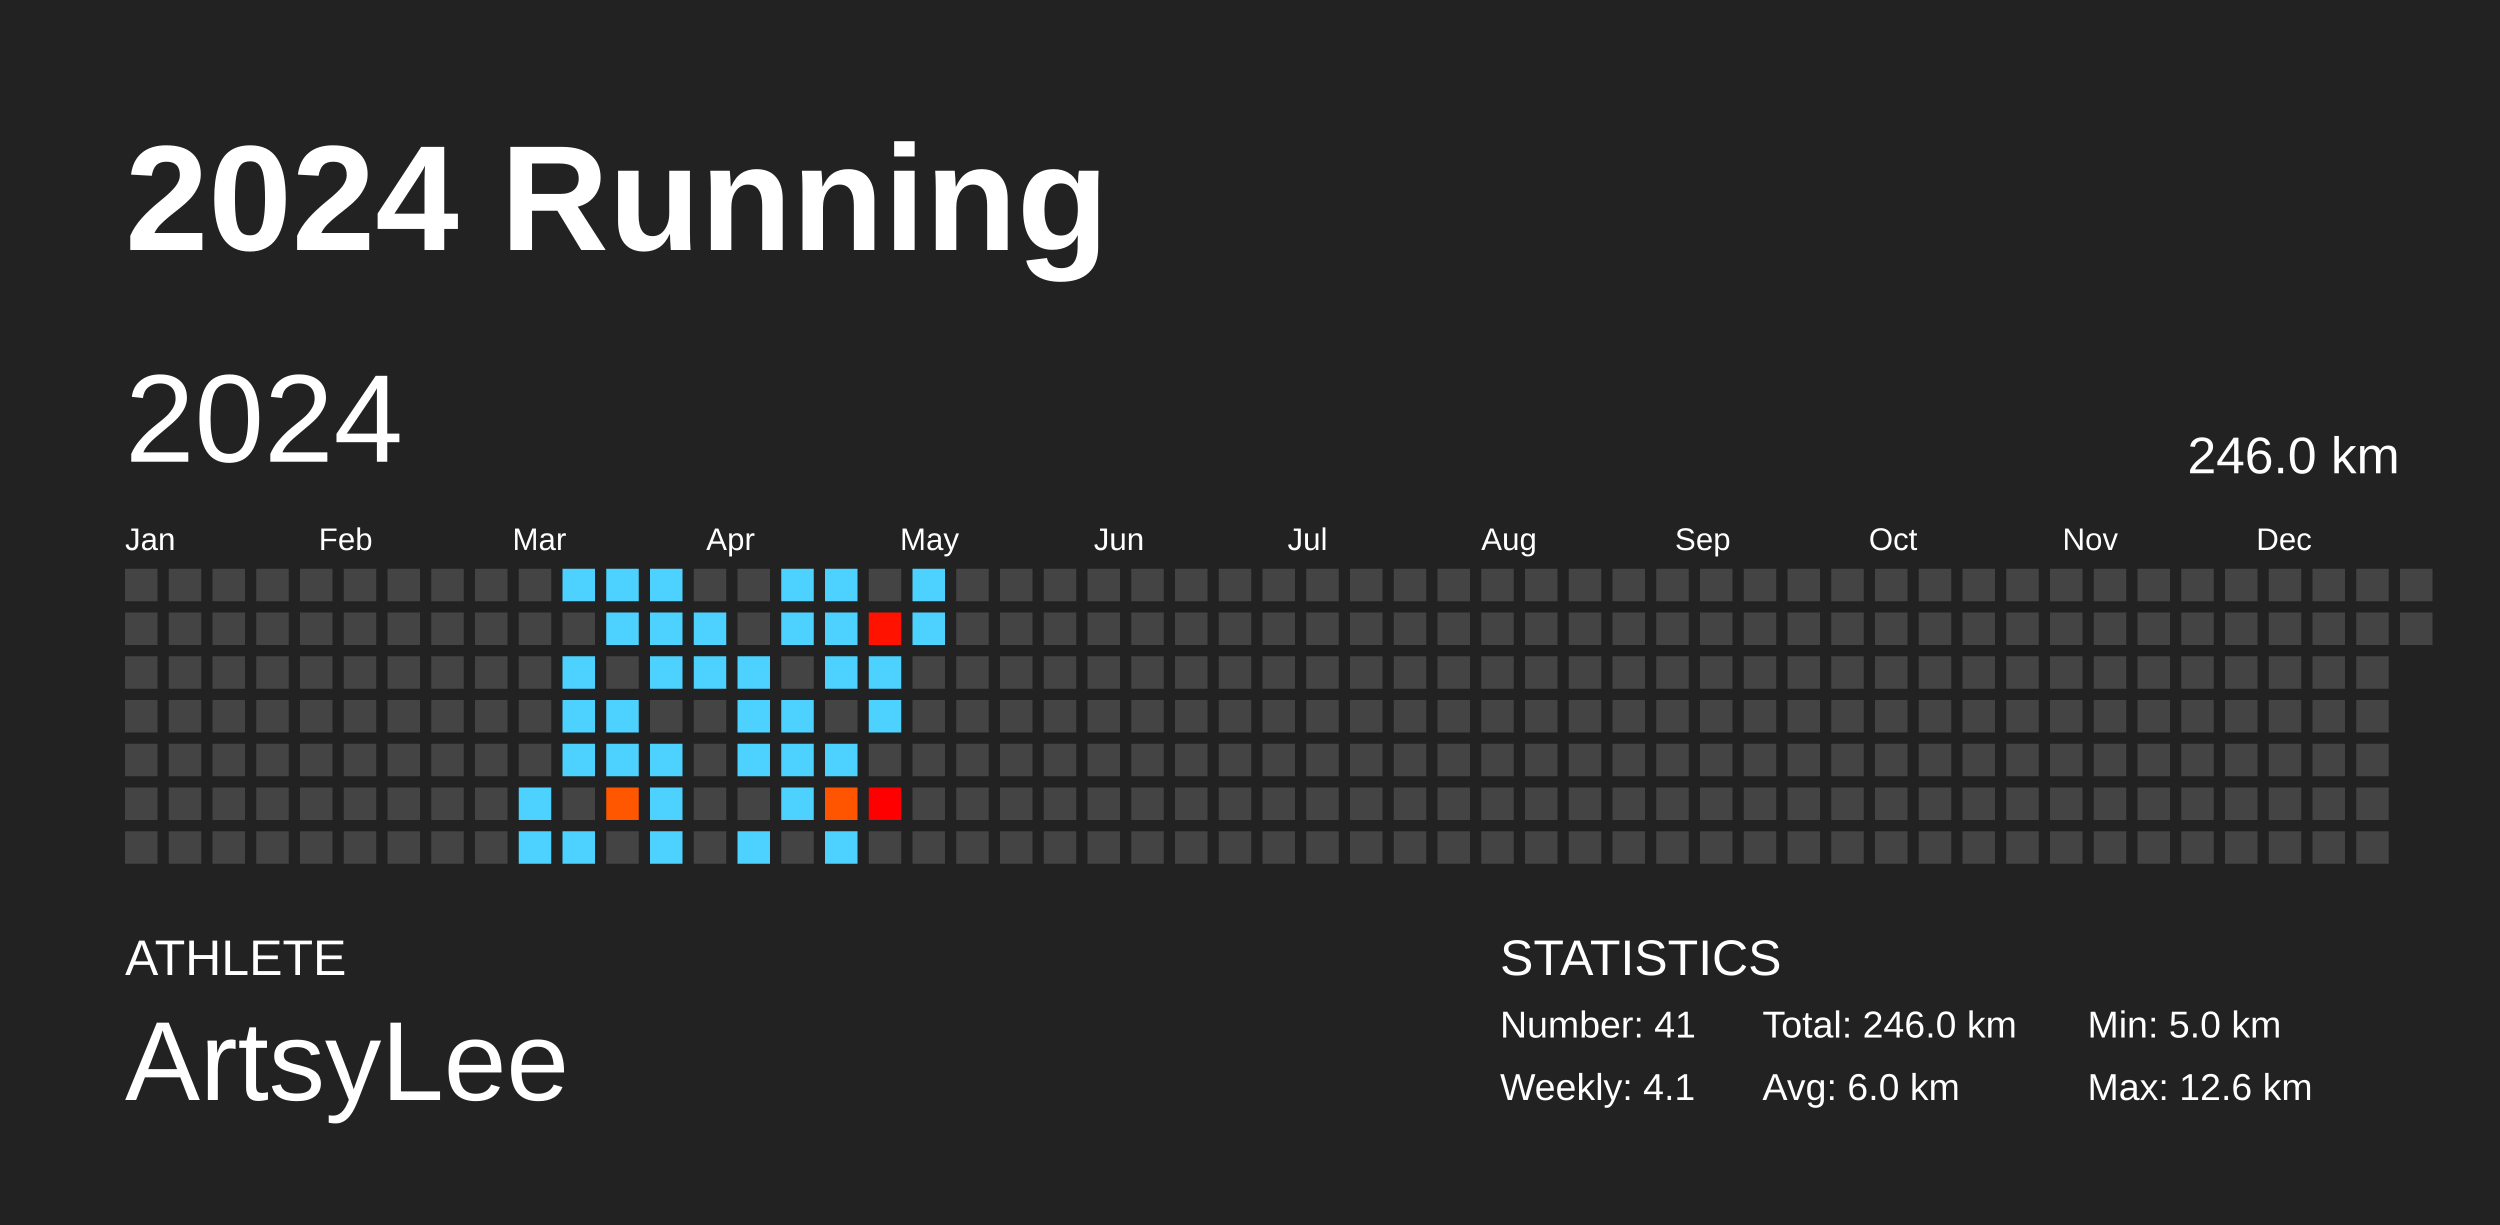
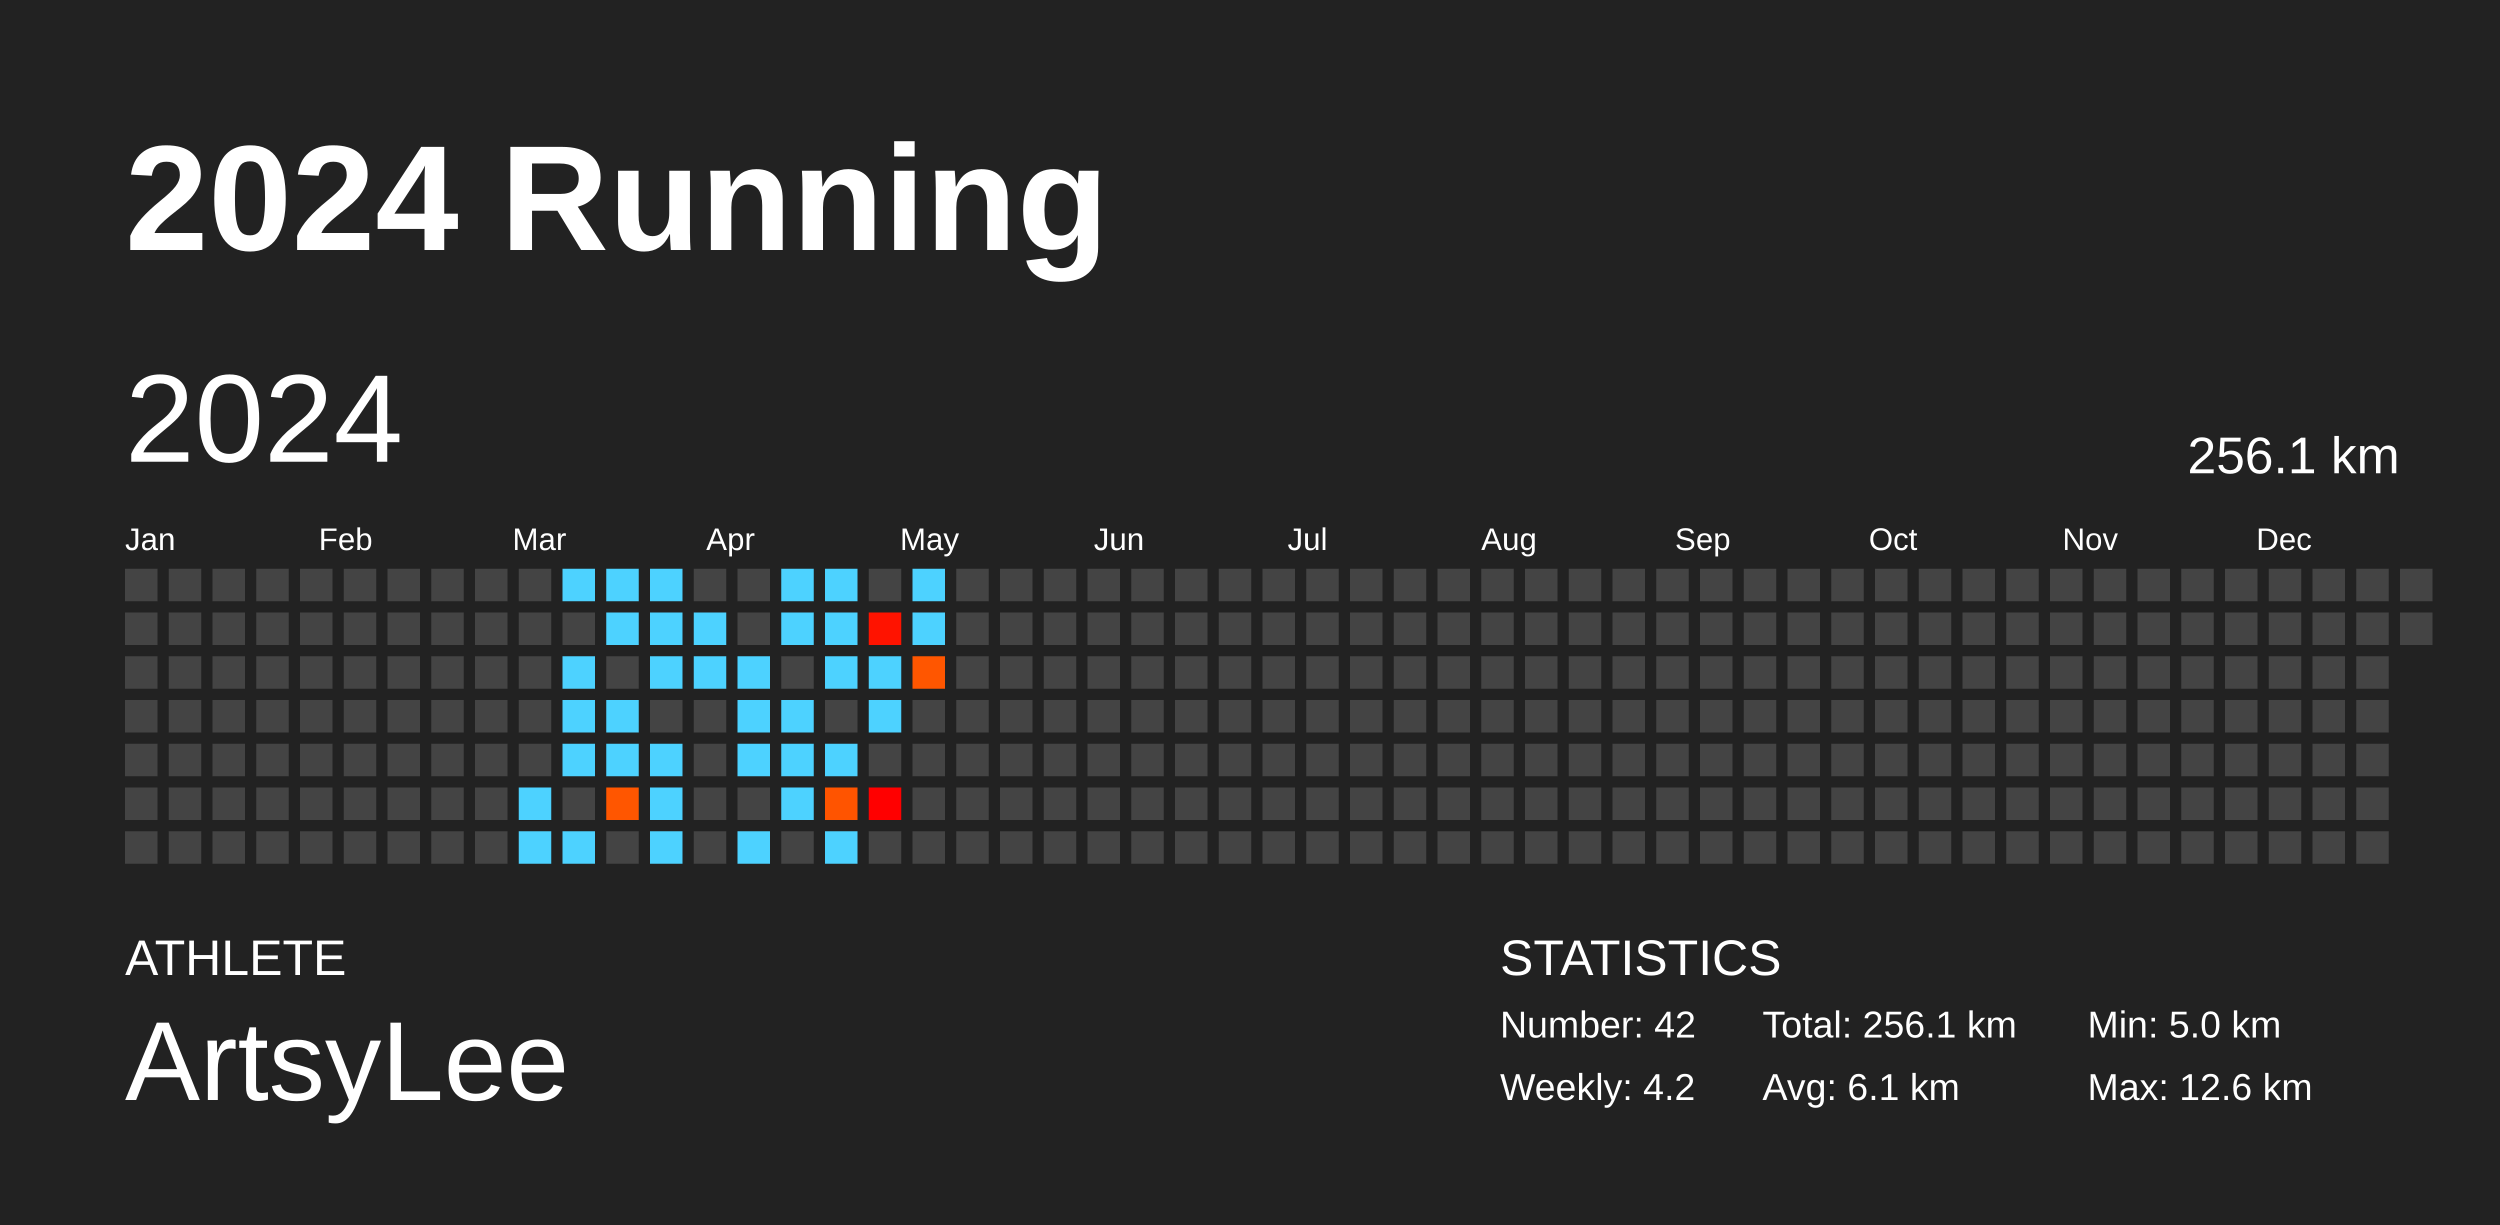
<svg xmlns="http://www.w3.org/2000/svg" baseProfile="full" height="98mm" version="1.1" viewBox="0,0,200,98" width="200mm">
  <defs />
  <rect fill="#222222" height="98" width="200" x="0" y="0" />
  <text fill="#FFFFFF" style="font-size:12px; font-family:Arial; font-weight:bold;" x="10" y="20">2024 Running</text>
  <text fill="#FFFFFF" style="font-size:4px; font-family:Arial" x="10" y="78">ATHLETE</text>
  <text fill="#FFFFFF" style="font-size:9px; font-family:Arial" x="10" y="88">ArtsyLee</text>
  <text fill="#FFFFFF" style="font-size:4px; font-family:Arial" x="120" y="78">STATISTICS</text>
-   <text fill="#FFFFFF" style="font-size:3px; font-family:Arial" x="120" y="83">Number: 41</text>
-   <text fill="#FFFFFF" style="font-size:3px; font-family:Arial" x="120" y="88">Weekly: 4.1</text>
-   <text fill="#FFFFFF" style="font-size:3px; font-family:Arial" x="141" y="83">Total: 246.0 km</text>
-   <text fill="#FFFFFF" style="font-size:3px; font-family:Arial" x="141" y="88">Avg: 6.0 km</text>
+   <text fill="#FFFFFF" style="font-size:3px; font-family:Arial" x="120" y="83">Number: 42</text>
+   <text fill="#FFFFFF" style="font-size:3px; font-family:Arial" x="120" y="88">Weekly: 4.2</text>
+   <text fill="#FFFFFF" style="font-size:3px; font-family:Arial" x="141" y="83">Total: 256.1 km</text>
+   <text fill="#FFFFFF" style="font-size:3px; font-family:Arial" x="141" y="88">Avg: 6.1 km</text>
  <text fill="#FFFFFF" style="font-size:3px; font-family:Arial" x="167" y="83">Min: 5.0 km</text>
  <text fill="#FFFFFF" style="font-size:3px; font-family:Arial" x="167" y="88">Max: 12.6 km</text>
  <text dominant-baseline="hanging" fill="#FFFFFF" style="font-size:10.0px; font-family:Arial;" x="10" y="30">2024</text>
-   <text dominant-baseline="hanging" fill="#FFFFFF" style="font-size:4.125px; font-family:Arial;" x="175" y="35">246.0 km</text>
+   <text dominant-baseline="hanging" fill="#FFFFFF" style="font-size:4.125px; font-family:Arial;" x="175" y="35">256.1 km</text>
  <text fill="#FFFFFF" style="font-size:2.5px; font-family:Arial" x="10.0" y="44">Jan</text>
  <text fill="#FFFFFF" style="font-size:2.5px; font-family:Arial" x="25.5" y="44">Feb</text>
  <text fill="#FFFFFF" style="font-size:2.5px; font-family:Arial" x="41.0" y="44">Mar</text>
  <text fill="#FFFFFF" style="font-size:2.5px; font-family:Arial" x="56.5" y="44">Apr</text>
  <text fill="#FFFFFF" style="font-size:2.5px; font-family:Arial" x="72.0" y="44">May</text>
  <text fill="#FFFFFF" style="font-size:2.5px; font-family:Arial" x="87.5" y="44">Jun</text>
  <text fill="#FFFFFF" style="font-size:2.5px; font-family:Arial" x="103.0" y="44">Jul</text>
  <text fill="#FFFFFF" style="font-size:2.5px; font-family:Arial" x="118.5" y="44">Aug</text>
  <text fill="#FFFFFF" style="font-size:2.5px; font-family:Arial" x="134.0" y="44">Sep</text>
  <text fill="#FFFFFF" style="font-size:2.5px; font-family:Arial" x="149.5" y="44">Oct</text>
  <text fill="#FFFFFF" style="font-size:2.5px; font-family:Arial" x="165.0" y="44">Nov</text>
  <text fill="#FFFFFF" style="font-size:2.5px; font-family:Arial" x="180.5" y="44">Dec</text>
  <rect fill="#444444" height="2.6" width="2.6" x="10.0" y="45.5" />
  <rect fill="#444444" height="2.6" width="2.6" x="10.0" y="49.0" />
  <rect fill="#444444" height="2.6" width="2.6" x="10.0" y="52.5" />
  <rect fill="#444444" height="2.6" width="2.6" x="10.0" y="56.0" />
  <rect fill="#444444" height="2.6" width="2.6" x="10.0" y="59.5" />
  <rect fill="#444444" height="2.6" width="2.6" x="10.0" y="63.0" />
  <rect fill="#444444" height="2.6" width="2.6" x="10.0" y="66.5" />
  <rect fill="#444444" height="2.6" width="2.6" x="13.5" y="45.5" />
  <rect fill="#444444" height="2.6" width="2.6" x="13.5" y="49.0" />
  <rect fill="#444444" height="2.6" width="2.6" x="13.5" y="52.5" />
  <rect fill="#444444" height="2.6" width="2.6" x="13.5" y="56.0" />
  <rect fill="#444444" height="2.6" width="2.6" x="13.5" y="59.5" />
  <rect fill="#444444" height="2.6" width="2.6" x="13.5" y="63.0" />
  <rect fill="#444444" height="2.6" width="2.6" x="13.5" y="66.5" />
  <rect fill="#444444" height="2.6" width="2.6" x="17.0" y="45.5" />
  <rect fill="#444444" height="2.6" width="2.6" x="17.0" y="49.0" />
  <rect fill="#444444" height="2.6" width="2.6" x="17.0" y="52.5" />
  <rect fill="#444444" height="2.6" width="2.6" x="17.0" y="56.0" />
  <rect fill="#444444" height="2.6" width="2.6" x="17.0" y="59.5" />
  <rect fill="#444444" height="2.6" width="2.6" x="17.0" y="63.0" />
  <rect fill="#444444" height="2.6" width="2.6" x="17.0" y="66.5" />
  <rect fill="#444444" height="2.6" width="2.6" x="20.5" y="45.5" />
  <rect fill="#444444" height="2.6" width="2.6" x="20.5" y="49.0" />
  <rect fill="#444444" height="2.6" width="2.6" x="20.5" y="52.5" />
  <rect fill="#444444" height="2.6" width="2.6" x="20.5" y="56.0" />
  <rect fill="#444444" height="2.6" width="2.6" x="20.5" y="59.5" />
  <rect fill="#444444" height="2.6" width="2.6" x="20.5" y="63.0" />
  <rect fill="#444444" height="2.6" width="2.6" x="20.5" y="66.5" />
  <rect fill="#444444" height="2.6" width="2.6" x="24.0" y="45.5" />
  <rect fill="#444444" height="2.6" width="2.6" x="24.0" y="49.0" />
  <rect fill="#444444" height="2.6" width="2.6" x="24.0" y="52.5" />
  <rect fill="#444444" height="2.6" width="2.6" x="24.0" y="56.0" />
  <rect fill="#444444" height="2.6" width="2.6" x="24.0" y="59.5" />
  <rect fill="#444444" height="2.6" width="2.6" x="24.0" y="63.0" />
  <rect fill="#444444" height="2.6" width="2.6" x="24.0" y="66.5" />
  <rect fill="#444444" height="2.6" width="2.6" x="27.5" y="45.5" />
  <rect fill="#444444" height="2.6" width="2.6" x="27.5" y="49.0" />
  <rect fill="#444444" height="2.6" width="2.6" x="27.5" y="52.5" />
  <rect fill="#444444" height="2.6" width="2.6" x="27.5" y="56.0" />
  <rect fill="#444444" height="2.6" width="2.6" x="27.5" y="59.5" />
  <rect fill="#444444" height="2.6" width="2.6" x="27.5" y="63.0" />
  <rect fill="#444444" height="2.6" width="2.6" x="27.5" y="66.5" />
  <rect fill="#444444" height="2.6" width="2.6" x="31.0" y="45.5" />
  <rect fill="#444444" height="2.6" width="2.6" x="31.0" y="49.0" />
  <rect fill="#444444" height="2.6" width="2.6" x="31.0" y="52.5" />
  <rect fill="#444444" height="2.6" width="2.6" x="31.0" y="56.0" />
  <rect fill="#444444" height="2.6" width="2.6" x="31.0" y="59.5" />
  <rect fill="#444444" height="2.6" width="2.6" x="31.0" y="63.0" />
  <rect fill="#444444" height="2.6" width="2.6" x="31.0" y="66.5" />
  <rect fill="#444444" height="2.6" width="2.6" x="34.5" y="45.5" />
  <rect fill="#444444" height="2.6" width="2.6" x="34.5" y="49.0" />
  <rect fill="#444444" height="2.6" width="2.6" x="34.5" y="52.5" />
  <rect fill="#444444" height="2.6" width="2.6" x="34.5" y="56.0" />
  <rect fill="#444444" height="2.6" width="2.6" x="34.5" y="59.5" />
  <rect fill="#444444" height="2.6" width="2.6" x="34.5" y="63.0" />
  <rect fill="#444444" height="2.6" width="2.6" x="34.5" y="66.5" />
  <rect fill="#444444" height="2.6" width="2.6" x="38.0" y="45.5" />
  <rect fill="#444444" height="2.6" width="2.6" x="38.0" y="49.0" />
  <rect fill="#444444" height="2.6" width="2.6" x="38.0" y="52.5" />
  <rect fill="#444444" height="2.6" width="2.6" x="38.0" y="56.0" />
  <rect fill="#444444" height="2.6" width="2.6" x="38.0" y="59.5" />
  <rect fill="#444444" height="2.6" width="2.6" x="38.0" y="63.0" />
  <rect fill="#444444" height="2.6" width="2.6" x="38.0" y="66.5" />
  <rect fill="#444444" height="2.6" width="2.6" x="41.5" y="45.5" />
  <rect fill="#444444" height="2.6" width="2.6" x="41.5" y="49.0" />
  <rect fill="#444444" height="2.6" width="2.6" x="41.5" y="52.5" />
  <rect fill="#444444" height="2.6" width="2.6" x="41.5" y="56.0" />
  <rect fill="#444444" height="2.6" width="2.6" x="41.5" y="59.5" />
  <rect fill="#4dd2ff" height="2.6" width="2.6" x="41.5" y="63.0" />
  <rect fill="#4dd2ff" height="2.6" width="2.6" x="41.5" y="66.5" />
  <rect fill="#4dd2ff" height="2.6" width="2.6" x="45.0" y="45.5" />
  <rect fill="#444444" height="2.6" width="2.6" x="45.0" y="49.0" />
  <rect fill="#4dd2ff" height="2.6" width="2.6" x="45.0" y="52.5" />
  <rect fill="#4dd2ff" height="2.6" width="2.6" x="45.0" y="56.0" />
  <rect fill="#4dd2ff" height="2.6" width="2.6" x="45.0" y="59.5" />
  <rect fill="#444444" height="2.6" width="2.6" x="45.0" y="63.0" />
  <rect fill="#4dd2ff" height="2.6" width="2.6" x="45.0" y="66.5" />
  <rect fill="#4dd2ff" height="2.6" width="2.6" x="48.5" y="45.5" />
  <rect fill="#4dd2ff" height="2.6" width="2.6" x="48.5" y="49.0" />
  <rect fill="#444444" height="2.6" width="2.6" x="48.5" y="52.5" />
  <rect fill="#4dd2ff" height="2.6" width="2.6" x="48.5" y="56.0" />
  <rect fill="#4dd2ff" height="2.6" width="2.6" x="48.5" y="59.5" />
  <rect fill="#ff5600" height="2.6" width="2.6" x="48.5" y="63.0" />
  <rect fill="#444444" height="2.6" width="2.6" x="48.5" y="66.5" />
  <rect fill="#4dd2ff" height="2.6" width="2.6" x="52.0" y="45.5" />
  <rect fill="#4dd2ff" height="2.6" width="2.6" x="52.0" y="49.0" />
  <rect fill="#4dd2ff" height="2.6" width="2.6" x="52.0" y="52.5" />
  <rect fill="#444444" height="2.6" width="2.6" x="52.0" y="56.0" />
  <rect fill="#4dd2ff" height="2.6" width="2.6" x="52.0" y="59.5" />
  <rect fill="#4dd2ff" height="2.6" width="2.6" x="52.0" y="63.0" />
  <rect fill="#4dd2ff" height="2.6" width="2.6" x="52.0" y="66.5" />
  <rect fill="#444444" height="2.6" width="2.6" x="55.5" y="45.5" />
  <rect fill="#4dd2ff" height="2.6" width="2.6" x="55.5" y="49.0" />
  <rect fill="#4dd2ff" height="2.6" width="2.6" x="55.5" y="52.5" />
  <rect fill="#444444" height="2.6" width="2.6" x="55.5" y="56.0" />
  <rect fill="#444444" height="2.6" width="2.6" x="55.5" y="59.5" />
  <rect fill="#444444" height="2.6" width="2.6" x="55.5" y="63.0" />
  <rect fill="#444444" height="2.6" width="2.6" x="55.5" y="66.5" />
  <rect fill="#444444" height="2.6" width="2.6" x="59.0" y="45.5" />
  <rect fill="#444444" height="2.6" width="2.6" x="59.0" y="49.0" />
  <rect fill="#4dd2ff" height="2.6" width="2.6" x="59.0" y="52.5" />
  <rect fill="#4dd2ff" height="2.6" width="2.6" x="59.0" y="56.0" />
  <rect fill="#4dd2ff" height="2.6" width="2.6" x="59.0" y="59.5" />
  <rect fill="#444444" height="2.6" width="2.6" x="59.0" y="63.0" />
  <rect fill="#4dd2ff" height="2.6" width="2.6" x="59.0" y="66.5" />
  <rect fill="#4dd2ff" height="2.6" width="2.6" x="62.5" y="45.5" />
  <rect fill="#4dd2ff" height="2.6" width="2.6" x="62.5" y="49.0" />
  <rect fill="#444444" height="2.6" width="2.6" x="62.5" y="52.5" />
  <rect fill="#4dd2ff" height="2.6" width="2.6" x="62.5" y="56.0" />
  <rect fill="#4dd2ff" height="2.6" width="2.6" x="62.5" y="59.5" />
  <rect fill="#4dd2ff" height="2.6" width="2.6" x="62.5" y="63.0" />
  <rect fill="#444444" height="2.6" width="2.6" x="62.5" y="66.5" />
  <rect fill="#4dd2ff" height="2.6" width="2.6" x="66.0" y="45.5" />
  <rect fill="#4dd2ff" height="2.6" width="2.6" x="66.0" y="49.0" />
  <rect fill="#4dd2ff" height="2.6" width="2.6" x="66.0" y="52.5" />
  <rect fill="#444444" height="2.6" width="2.6" x="66.0" y="56.0" />
  <rect fill="#4dd2ff" height="2.6" width="2.6" x="66.0" y="59.5" />
  <rect fill="#ff5400" height="2.6" width="2.6" x="66.0" y="63.0" />
  <rect fill="#4dd2ff" height="2.6" width="2.6" x="66.0" y="66.5" />
  <rect fill="#444444" height="2.6" width="2.6" x="69.5" y="45.5" />
  <rect fill="#ff1300" height="2.6" width="2.6" x="69.5" y="49.0" />
  <rect fill="#4dd2ff" height="2.6" width="2.6" x="69.5" y="52.5" />
  <rect fill="#4dd2ff" height="2.6" width="2.6" x="69.5" y="56.0" />
  <rect fill="#444444" height="2.6" width="2.6" x="69.5" y="59.5" />
  <rect fill="#ff0000" height="2.6" width="2.6" x="69.5" y="63.0" />
  <rect fill="#444444" height="2.6" width="2.6" x="69.5" y="66.5" />
  <rect fill="#4dd2ff" height="2.6" width="2.6" x="73.0" y="45.5" />
  <rect fill="#4dd2ff" height="2.6" width="2.6" x="73.0" y="49.0" />
-   <rect fill="#444444" height="2.6" width="2.6" x="73.0" y="52.5" />
+   <rect fill="#ff5600" height="2.6" width="2.6" x="73.0" y="52.5" />
  <rect fill="#444444" height="2.6" width="2.6" x="73.0" y="56.0" />
  <rect fill="#444444" height="2.6" width="2.6" x="73.0" y="59.5" />
  <rect fill="#444444" height="2.6" width="2.6" x="73.0" y="63.0" />
  <rect fill="#444444" height="2.6" width="2.6" x="73.0" y="66.5" />
  <rect fill="#444444" height="2.6" width="2.6" x="76.5" y="45.5" />
  <rect fill="#444444" height="2.6" width="2.6" x="76.5" y="49.0" />
  <rect fill="#444444" height="2.6" width="2.6" x="76.5" y="52.5" />
  <rect fill="#444444" height="2.6" width="2.6" x="76.5" y="56.0" />
  <rect fill="#444444" height="2.6" width="2.6" x="76.5" y="59.5" />
  <rect fill="#444444" height="2.6" width="2.6" x="76.5" y="63.0" />
  <rect fill="#444444" height="2.6" width="2.6" x="76.5" y="66.5" />
  <rect fill="#444444" height="2.6" width="2.6" x="80.0" y="45.5" />
  <rect fill="#444444" height="2.6" width="2.6" x="80.0" y="49.0" />
  <rect fill="#444444" height="2.6" width="2.6" x="80.0" y="52.5" />
  <rect fill="#444444" height="2.6" width="2.6" x="80.0" y="56.0" />
  <rect fill="#444444" height="2.6" width="2.6" x="80.0" y="59.5" />
  <rect fill="#444444" height="2.6" width="2.6" x="80.0" y="63.0" />
  <rect fill="#444444" height="2.6" width="2.6" x="80.0" y="66.5" />
  <rect fill="#444444" height="2.6" width="2.6" x="83.5" y="45.5" />
  <rect fill="#444444" height="2.6" width="2.6" x="83.5" y="49.0" />
  <rect fill="#444444" height="2.6" width="2.6" x="83.5" y="52.5" />
  <rect fill="#444444" height="2.6" width="2.6" x="83.5" y="56.0" />
  <rect fill="#444444" height="2.6" width="2.6" x="83.5" y="59.5" />
  <rect fill="#444444" height="2.6" width="2.6" x="83.5" y="63.0" />
  <rect fill="#444444" height="2.6" width="2.6" x="83.5" y="66.5" />
  <rect fill="#444444" height="2.6" width="2.6" x="87.0" y="45.5" />
  <rect fill="#444444" height="2.6" width="2.6" x="87.0" y="49.0" />
  <rect fill="#444444" height="2.6" width="2.6" x="87.0" y="52.5" />
  <rect fill="#444444" height="2.6" width="2.6" x="87.0" y="56.0" />
  <rect fill="#444444" height="2.6" width="2.6" x="87.0" y="59.5" />
  <rect fill="#444444" height="2.6" width="2.6" x="87.0" y="63.0" />
  <rect fill="#444444" height="2.6" width="2.6" x="87.0" y="66.5" />
  <rect fill="#444444" height="2.6" width="2.6" x="90.5" y="45.5" />
  <rect fill="#444444" height="2.6" width="2.6" x="90.5" y="49.0" />
  <rect fill="#444444" height="2.6" width="2.6" x="90.5" y="52.5" />
  <rect fill="#444444" height="2.6" width="2.6" x="90.5" y="56.0" />
  <rect fill="#444444" height="2.6" width="2.6" x="90.5" y="59.5" />
  <rect fill="#444444" height="2.6" width="2.6" x="90.5" y="63.0" />
  <rect fill="#444444" height="2.6" width="2.6" x="90.5" y="66.5" />
  <rect fill="#444444" height="2.6" width="2.6" x="94.0" y="45.5" />
  <rect fill="#444444" height="2.6" width="2.6" x="94.0" y="49.0" />
  <rect fill="#444444" height="2.6" width="2.6" x="94.0" y="52.5" />
  <rect fill="#444444" height="2.6" width="2.6" x="94.0" y="56.0" />
  <rect fill="#444444" height="2.6" width="2.6" x="94.0" y="59.5" />
  <rect fill="#444444" height="2.6" width="2.6" x="94.0" y="63.0" />
  <rect fill="#444444" height="2.6" width="2.6" x="94.0" y="66.5" />
  <rect fill="#444444" height="2.6" width="2.6" x="97.5" y="45.5" />
  <rect fill="#444444" height="2.6" width="2.6" x="97.5" y="49.0" />
  <rect fill="#444444" height="2.6" width="2.6" x="97.5" y="52.5" />
  <rect fill="#444444" height="2.6" width="2.6" x="97.5" y="56.0" />
  <rect fill="#444444" height="2.6" width="2.6" x="97.5" y="59.5" />
  <rect fill="#444444" height="2.6" width="2.6" x="97.5" y="63.0" />
  <rect fill="#444444" height="2.6" width="2.6" x="97.5" y="66.5" />
  <rect fill="#444444" height="2.6" width="2.6" x="101.0" y="45.5" />
  <rect fill="#444444" height="2.6" width="2.6" x="101.0" y="49.0" />
  <rect fill="#444444" height="2.6" width="2.6" x="101.0" y="52.5" />
  <rect fill="#444444" height="2.6" width="2.6" x="101.0" y="56.0" />
  <rect fill="#444444" height="2.6" width="2.6" x="101.0" y="59.5" />
  <rect fill="#444444" height="2.6" width="2.6" x="101.0" y="63.0" />
  <rect fill="#444444" height="2.6" width="2.6" x="101.0" y="66.5" />
  <rect fill="#444444" height="2.6" width="2.6" x="104.5" y="45.5" />
  <rect fill="#444444" height="2.6" width="2.6" x="104.5" y="49.0" />
  <rect fill="#444444" height="2.6" width="2.6" x="104.5" y="52.5" />
  <rect fill="#444444" height="2.6" width="2.6" x="104.5" y="56.0" />
  <rect fill="#444444" height="2.6" width="2.6" x="104.5" y="59.5" />
  <rect fill="#444444" height="2.6" width="2.6" x="104.5" y="63.0" />
  <rect fill="#444444" height="2.6" width="2.6" x="104.5" y="66.5" />
  <rect fill="#444444" height="2.6" width="2.6" x="108.0" y="45.5" />
  <rect fill="#444444" height="2.6" width="2.6" x="108.0" y="49.0" />
  <rect fill="#444444" height="2.6" width="2.6" x="108.0" y="52.5" />
  <rect fill="#444444" height="2.6" width="2.6" x="108.0" y="56.0" />
  <rect fill="#444444" height="2.6" width="2.6" x="108.0" y="59.5" />
  <rect fill="#444444" height="2.6" width="2.6" x="108.0" y="63.0" />
  <rect fill="#444444" height="2.6" width="2.6" x="108.0" y="66.5" />
  <rect fill="#444444" height="2.6" width="2.6" x="111.5" y="45.5" />
  <rect fill="#444444" height="2.6" width="2.6" x="111.5" y="49.0" />
  <rect fill="#444444" height="2.6" width="2.6" x="111.5" y="52.5" />
  <rect fill="#444444" height="2.6" width="2.6" x="111.5" y="56.0" />
  <rect fill="#444444" height="2.6" width="2.6" x="111.5" y="59.5" />
  <rect fill="#444444" height="2.6" width="2.6" x="111.5" y="63.0" />
  <rect fill="#444444" height="2.6" width="2.6" x="111.5" y="66.5" />
  <rect fill="#444444" height="2.6" width="2.6" x="115.0" y="45.5" />
  <rect fill="#444444" height="2.6" width="2.6" x="115.0" y="49.0" />
  <rect fill="#444444" height="2.6" width="2.6" x="115.0" y="52.5" />
  <rect fill="#444444" height="2.6" width="2.6" x="115.0" y="56.0" />
  <rect fill="#444444" height="2.6" width="2.6" x="115.0" y="59.5" />
  <rect fill="#444444" height="2.6" width="2.6" x="115.0" y="63.0" />
  <rect fill="#444444" height="2.6" width="2.6" x="115.0" y="66.5" />
  <rect fill="#444444" height="2.6" width="2.6" x="118.5" y="45.5" />
  <rect fill="#444444" height="2.6" width="2.6" x="118.5" y="49.0" />
  <rect fill="#444444" height="2.6" width="2.6" x="118.5" y="52.5" />
  <rect fill="#444444" height="2.6" width="2.6" x="118.5" y="56.0" />
  <rect fill="#444444" height="2.6" width="2.6" x="118.5" y="59.5" />
  <rect fill="#444444" height="2.6" width="2.6" x="118.5" y="63.0" />
  <rect fill="#444444" height="2.6" width="2.6" x="118.5" y="66.5" />
  <rect fill="#444444" height="2.6" width="2.6" x="122.0" y="45.5" />
  <rect fill="#444444" height="2.6" width="2.6" x="122.0" y="49.0" />
  <rect fill="#444444" height="2.6" width="2.6" x="122.0" y="52.5" />
  <rect fill="#444444" height="2.6" width="2.6" x="122.0" y="56.0" />
  <rect fill="#444444" height="2.6" width="2.6" x="122.0" y="59.5" />
  <rect fill="#444444" height="2.6" width="2.6" x="122.0" y="63.0" />
  <rect fill="#444444" height="2.6" width="2.6" x="122.0" y="66.5" />
  <rect fill="#444444" height="2.6" width="2.6" x="125.5" y="45.5" />
  <rect fill="#444444" height="2.6" width="2.6" x="125.5" y="49.0" />
  <rect fill="#444444" height="2.6" width="2.6" x="125.5" y="52.5" />
  <rect fill="#444444" height="2.6" width="2.6" x="125.5" y="56.0" />
  <rect fill="#444444" height="2.6" width="2.6" x="125.5" y="59.5" />
  <rect fill="#444444" height="2.6" width="2.6" x="125.5" y="63.0" />
  <rect fill="#444444" height="2.6" width="2.6" x="125.5" y="66.5" />
  <rect fill="#444444" height="2.6" width="2.6" x="129.0" y="45.5" />
  <rect fill="#444444" height="2.6" width="2.6" x="129.0" y="49.0" />
  <rect fill="#444444" height="2.6" width="2.6" x="129.0" y="52.5" />
  <rect fill="#444444" height="2.6" width="2.6" x="129.0" y="56.0" />
  <rect fill="#444444" height="2.6" width="2.6" x="129.0" y="59.5" />
  <rect fill="#444444" height="2.6" width="2.6" x="129.0" y="63.0" />
  <rect fill="#444444" height="2.6" width="2.6" x="129.0" y="66.5" />
  <rect fill="#444444" height="2.6" width="2.6" x="132.5" y="45.5" />
  <rect fill="#444444" height="2.6" width="2.6" x="132.5" y="49.0" />
  <rect fill="#444444" height="2.6" width="2.6" x="132.5" y="52.5" />
  <rect fill="#444444" height="2.6" width="2.6" x="132.5" y="56.0" />
  <rect fill="#444444" height="2.6" width="2.6" x="132.5" y="59.5" />
  <rect fill="#444444" height="2.6" width="2.6" x="132.5" y="63.0" />
  <rect fill="#444444" height="2.6" width="2.6" x="132.5" y="66.5" />
  <rect fill="#444444" height="2.6" width="2.6" x="136.0" y="45.5" />
  <rect fill="#444444" height="2.6" width="2.6" x="136.0" y="49.0" />
  <rect fill="#444444" height="2.6" width="2.6" x="136.0" y="52.5" />
  <rect fill="#444444" height="2.6" width="2.6" x="136.0" y="56.0" />
  <rect fill="#444444" height="2.6" width="2.6" x="136.0" y="59.5" />
  <rect fill="#444444" height="2.6" width="2.6" x="136.0" y="63.0" />
  <rect fill="#444444" height="2.6" width="2.6" x="136.0" y="66.5" />
  <rect fill="#444444" height="2.6" width="2.6" x="139.5" y="45.5" />
  <rect fill="#444444" height="2.6" width="2.6" x="139.5" y="49.0" />
  <rect fill="#444444" height="2.6" width="2.6" x="139.5" y="52.5" />
  <rect fill="#444444" height="2.6" width="2.6" x="139.5" y="56.0" />
  <rect fill="#444444" height="2.6" width="2.6" x="139.5" y="59.5" />
  <rect fill="#444444" height="2.6" width="2.6" x="139.5" y="63.0" />
  <rect fill="#444444" height="2.6" width="2.6" x="139.5" y="66.5" />
  <rect fill="#444444" height="2.6" width="2.6" x="143.0" y="45.5" />
  <rect fill="#444444" height="2.6" width="2.6" x="143.0" y="49.0" />
  <rect fill="#444444" height="2.6" width="2.6" x="143.0" y="52.5" />
  <rect fill="#444444" height="2.6" width="2.6" x="143.0" y="56.0" />
  <rect fill="#444444" height="2.6" width="2.6" x="143.0" y="59.5" />
  <rect fill="#444444" height="2.6" width="2.6" x="143.0" y="63.0" />
  <rect fill="#444444" height="2.6" width="2.6" x="143.0" y="66.5" />
  <rect fill="#444444" height="2.6" width="2.6" x="146.5" y="45.5" />
  <rect fill="#444444" height="2.6" width="2.6" x="146.5" y="49.0" />
  <rect fill="#444444" height="2.6" width="2.6" x="146.5" y="52.5" />
  <rect fill="#444444" height="2.6" width="2.6" x="146.5" y="56.0" />
  <rect fill="#444444" height="2.6" width="2.6" x="146.5" y="59.5" />
  <rect fill="#444444" height="2.6" width="2.6" x="146.5" y="63.0" />
  <rect fill="#444444" height="2.6" width="2.6" x="146.5" y="66.5" />
  <rect fill="#444444" height="2.6" width="2.6" x="150.0" y="45.5" />
  <rect fill="#444444" height="2.6" width="2.6" x="150.0" y="49.0" />
  <rect fill="#444444" height="2.6" width="2.6" x="150.0" y="52.5" />
  <rect fill="#444444" height="2.6" width="2.6" x="150.0" y="56.0" />
  <rect fill="#444444" height="2.6" width="2.6" x="150.0" y="59.5" />
  <rect fill="#444444" height="2.6" width="2.6" x="150.0" y="63.0" />
  <rect fill="#444444" height="2.6" width="2.6" x="150.0" y="66.5" />
  <rect fill="#444444" height="2.6" width="2.6" x="153.5" y="45.5" />
  <rect fill="#444444" height="2.6" width="2.6" x="153.5" y="49.0" />
  <rect fill="#444444" height="2.6" width="2.6" x="153.5" y="52.5" />
  <rect fill="#444444" height="2.6" width="2.6" x="153.5" y="56.0" />
  <rect fill="#444444" height="2.6" width="2.6" x="153.5" y="59.5" />
  <rect fill="#444444" height="2.6" width="2.6" x="153.5" y="63.0" />
  <rect fill="#444444" height="2.6" width="2.6" x="153.5" y="66.5" />
  <rect fill="#444444" height="2.6" width="2.6" x="157.0" y="45.5" />
  <rect fill="#444444" height="2.6" width="2.6" x="157.0" y="49.0" />
  <rect fill="#444444" height="2.6" width="2.6" x="157.0" y="52.5" />
  <rect fill="#444444" height="2.6" width="2.6" x="157.0" y="56.0" />
  <rect fill="#444444" height="2.6" width="2.6" x="157.0" y="59.5" />
  <rect fill="#444444" height="2.6" width="2.6" x="157.0" y="63.0" />
  <rect fill="#444444" height="2.6" width="2.6" x="157.0" y="66.5" />
  <rect fill="#444444" height="2.6" width="2.6" x="160.5" y="45.5" />
  <rect fill="#444444" height="2.6" width="2.6" x="160.5" y="49.0" />
  <rect fill="#444444" height="2.6" width="2.6" x="160.5" y="52.5" />
  <rect fill="#444444" height="2.6" width="2.6" x="160.5" y="56.0" />
  <rect fill="#444444" height="2.6" width="2.6" x="160.5" y="59.5" />
  <rect fill="#444444" height="2.6" width="2.6" x="160.5" y="63.0" />
  <rect fill="#444444" height="2.6" width="2.6" x="160.5" y="66.5" />
  <rect fill="#444444" height="2.6" width="2.6" x="164.0" y="45.5" />
  <rect fill="#444444" height="2.6" width="2.6" x="164.0" y="49.0" />
  <rect fill="#444444" height="2.6" width="2.6" x="164.0" y="52.5" />
  <rect fill="#444444" height="2.6" width="2.6" x="164.0" y="56.0" />
  <rect fill="#444444" height="2.6" width="2.6" x="164.0" y="59.5" />
  <rect fill="#444444" height="2.6" width="2.6" x="164.0" y="63.0" />
  <rect fill="#444444" height="2.6" width="2.6" x="164.0" y="66.5" />
  <rect fill="#444444" height="2.6" width="2.6" x="167.5" y="45.5" />
  <rect fill="#444444" height="2.6" width="2.6" x="167.5" y="49.0" />
  <rect fill="#444444" height="2.6" width="2.6" x="167.5" y="52.5" />
  <rect fill="#444444" height="2.6" width="2.6" x="167.5" y="56.0" />
  <rect fill="#444444" height="2.6" width="2.6" x="167.5" y="59.5" />
  <rect fill="#444444" height="2.6" width="2.6" x="167.5" y="63.0" />
  <rect fill="#444444" height="2.6" width="2.6" x="167.5" y="66.5" />
  <rect fill="#444444" height="2.6" width="2.6" x="171.0" y="45.5" />
  <rect fill="#444444" height="2.6" width="2.6" x="171.0" y="49.0" />
  <rect fill="#444444" height="2.6" width="2.6" x="171.0" y="52.5" />
  <rect fill="#444444" height="2.6" width="2.6" x="171.0" y="56.0" />
  <rect fill="#444444" height="2.6" width="2.6" x="171.0" y="59.5" />
  <rect fill="#444444" height="2.6" width="2.6" x="171.0" y="63.0" />
  <rect fill="#444444" height="2.6" width="2.6" x="171.0" y="66.5" />
  <rect fill="#444444" height="2.6" width="2.6" x="174.5" y="45.5" />
  <rect fill="#444444" height="2.6" width="2.6" x="174.5" y="49.0" />
  <rect fill="#444444" height="2.6" width="2.6" x="174.5" y="52.5" />
  <rect fill="#444444" height="2.6" width="2.6" x="174.5" y="56.0" />
  <rect fill="#444444" height="2.6" width="2.6" x="174.5" y="59.5" />
  <rect fill="#444444" height="2.6" width="2.6" x="174.5" y="63.0" />
  <rect fill="#444444" height="2.6" width="2.6" x="174.5" y="66.5" />
  <rect fill="#444444" height="2.6" width="2.6" x="178.0" y="45.5" />
  <rect fill="#444444" height="2.6" width="2.6" x="178.0" y="49.0" />
  <rect fill="#444444" height="2.6" width="2.6" x="178.0" y="52.5" />
  <rect fill="#444444" height="2.6" width="2.6" x="178.0" y="56.0" />
  <rect fill="#444444" height="2.6" width="2.6" x="178.0" y="59.5" />
  <rect fill="#444444" height="2.6" width="2.6" x="178.0" y="63.0" />
  <rect fill="#444444" height="2.6" width="2.6" x="178.0" y="66.5" />
  <rect fill="#444444" height="2.6" width="2.6" x="181.5" y="45.5" />
  <rect fill="#444444" height="2.6" width="2.6" x="181.5" y="49.0" />
  <rect fill="#444444" height="2.6" width="2.6" x="181.5" y="52.5" />
  <rect fill="#444444" height="2.6" width="2.6" x="181.5" y="56.0" />
  <rect fill="#444444" height="2.6" width="2.6" x="181.5" y="59.5" />
  <rect fill="#444444" height="2.6" width="2.6" x="181.5" y="63.0" />
  <rect fill="#444444" height="2.6" width="2.6" x="181.5" y="66.5" />
  <rect fill="#444444" height="2.6" width="2.6" x="185.0" y="45.5" />
  <rect fill="#444444" height="2.6" width="2.6" x="185.0" y="49.0" />
  <rect fill="#444444" height="2.6" width="2.6" x="185.0" y="52.5" />
  <rect fill="#444444" height="2.6" width="2.6" x="185.0" y="56.0" />
  <rect fill="#444444" height="2.6" width="2.6" x="185.0" y="59.5" />
  <rect fill="#444444" height="2.6" width="2.6" x="185.0" y="63.0" />
  <rect fill="#444444" height="2.6" width="2.6" x="185.0" y="66.5" />
  <rect fill="#444444" height="2.6" width="2.6" x="188.5" y="45.5" />
  <rect fill="#444444" height="2.6" width="2.6" x="188.5" y="49.0" />
  <rect fill="#444444" height="2.6" width="2.6" x="188.5" y="52.5" />
  <rect fill="#444444" height="2.6" width="2.6" x="188.5" y="56.0" />
  <rect fill="#444444" height="2.6" width="2.6" x="188.5" y="59.5" />
  <rect fill="#444444" height="2.6" width="2.6" x="188.5" y="63.0" />
  <rect fill="#444444" height="2.6" width="2.6" x="188.5" y="66.5" />
  <rect fill="#444444" height="2.6" width="2.6" x="192.0" y="45.5" />
  <rect fill="#444444" height="2.6" width="2.6" x="192.0" y="49.0" />
</svg>
